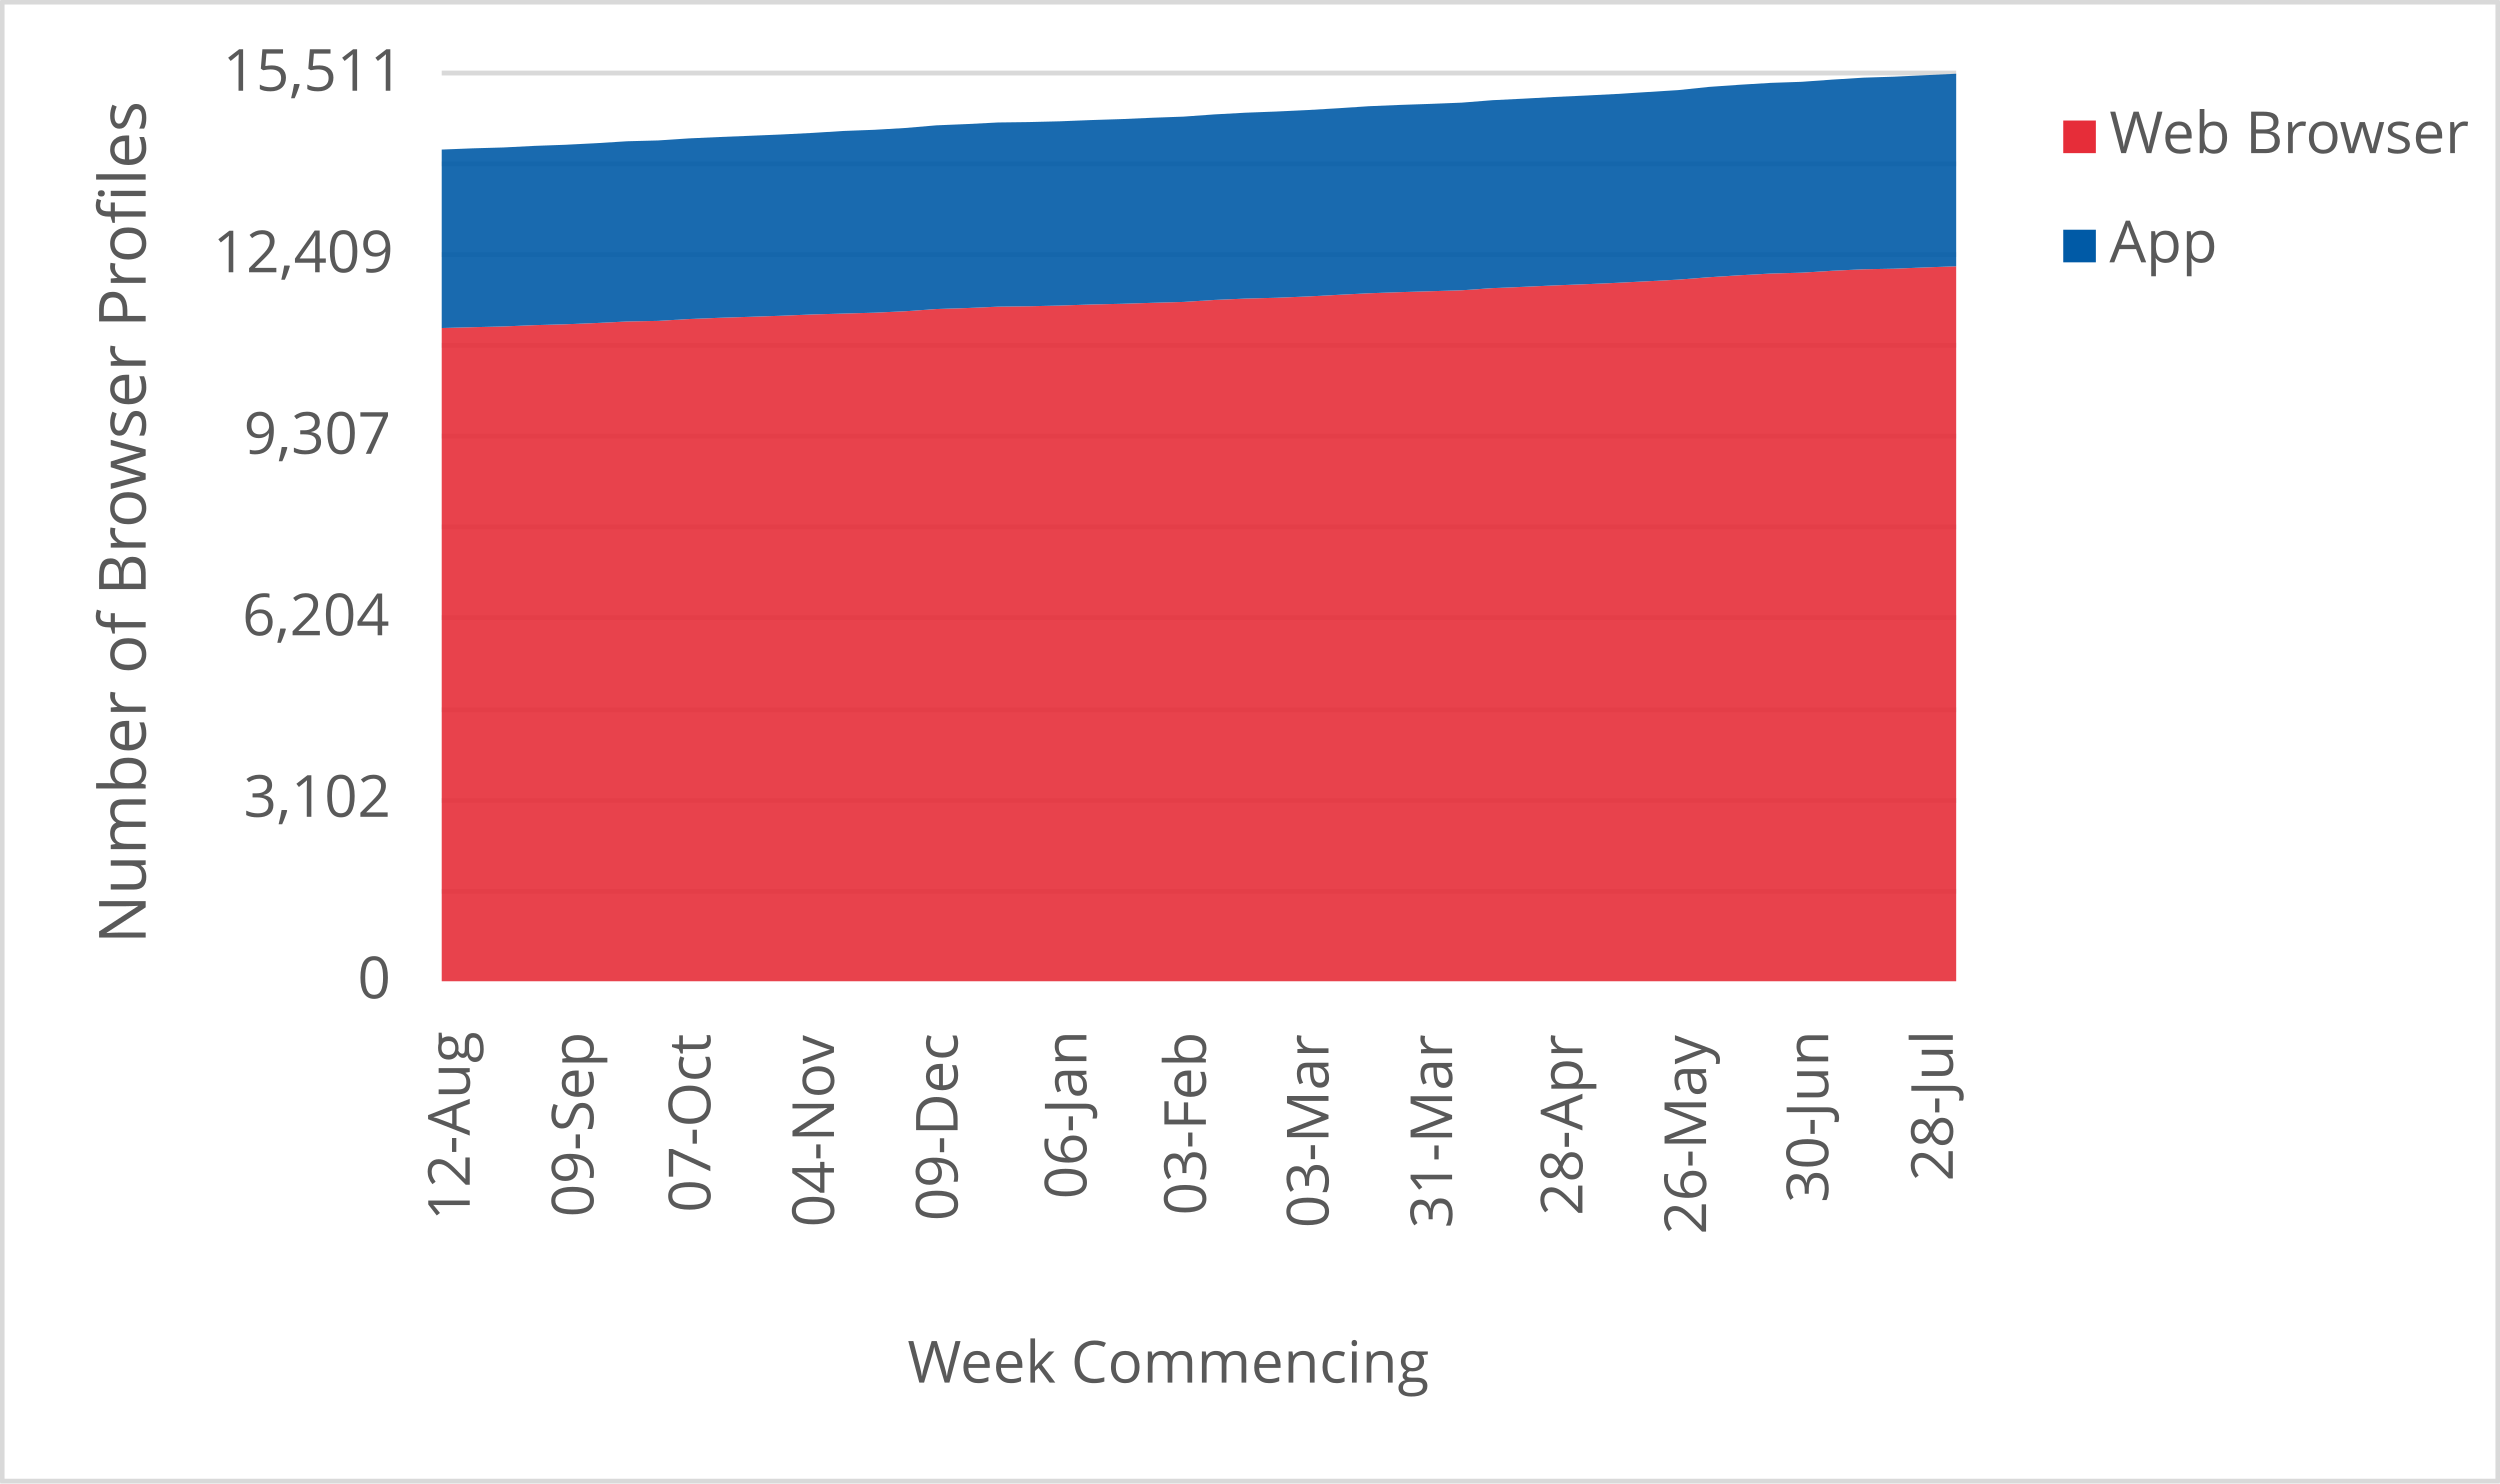
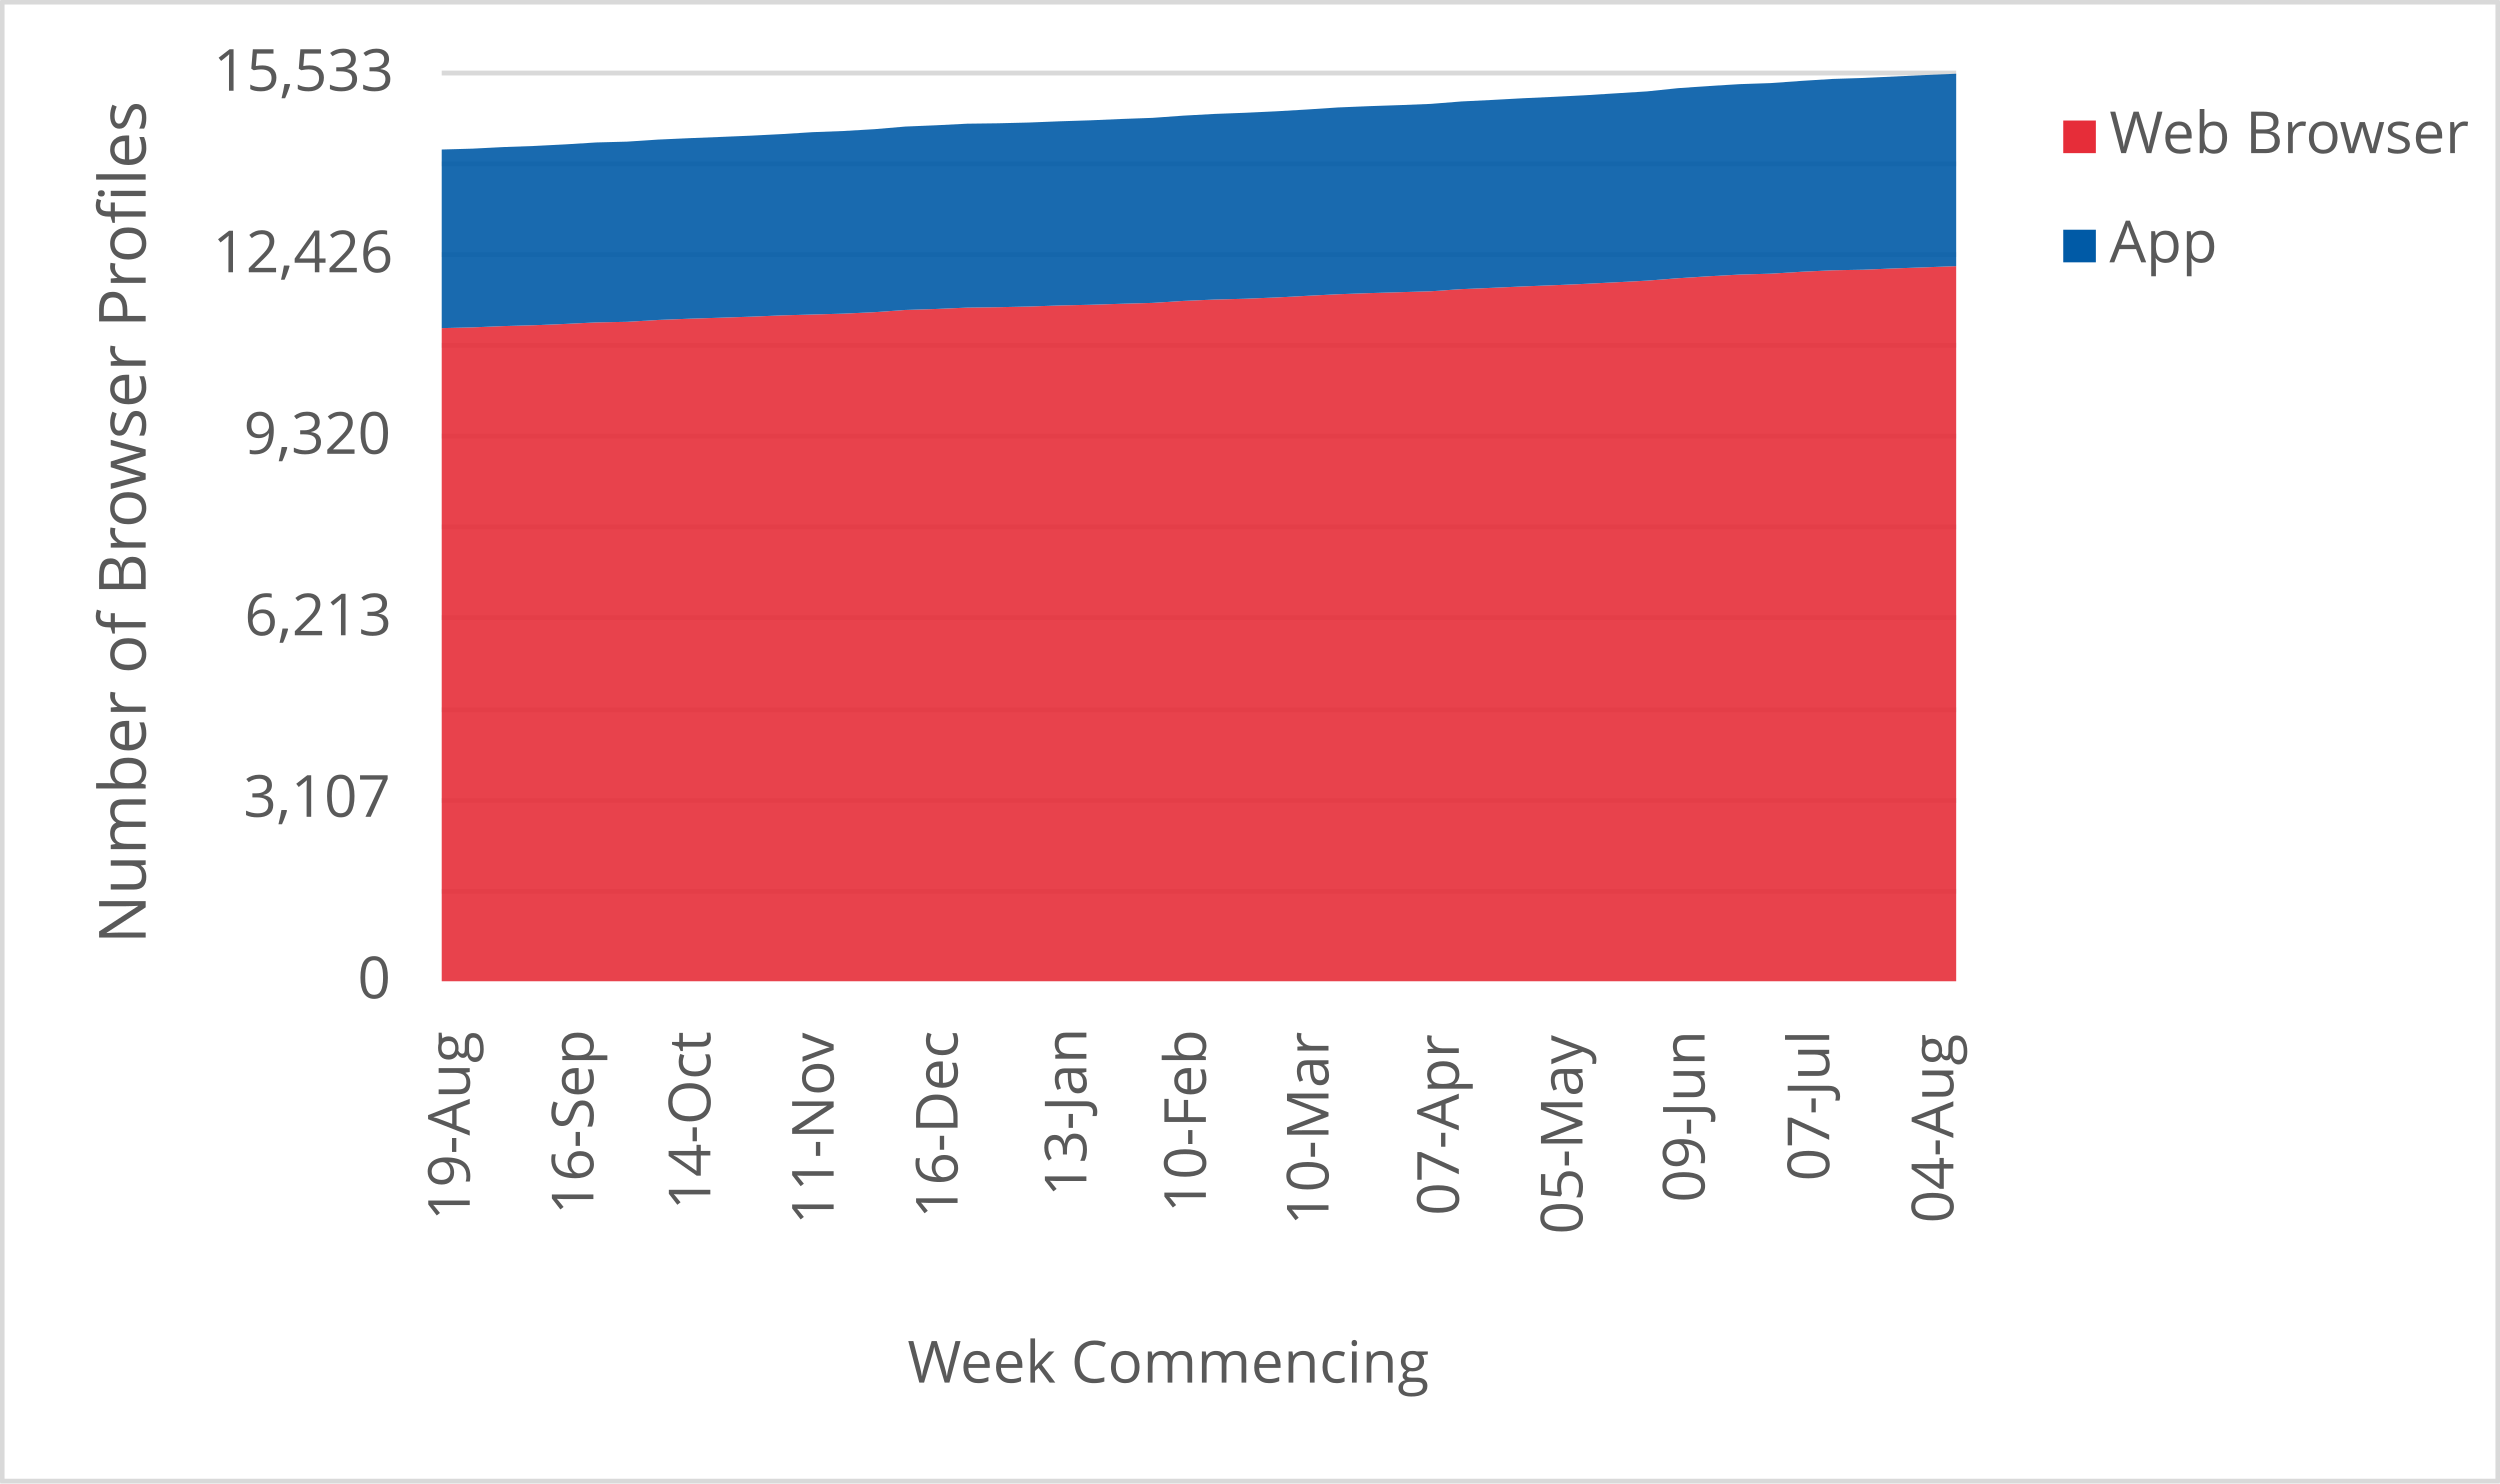
<svg xmlns="http://www.w3.org/2000/svg" width="1763" height="1046" xml:space="preserve" overflow="hidden">
  <defs>
    <clipPath id="clip0">
      <rect x="2917" y="346" width="1763" height="1046" />
    </clipPath>
  </defs>
  <g clip-path="url(#clip0)" transform="translate(-2917 -346)">
    <rect x="2918" y="347" width="1760" height="1043" fill="#FFFFFF" />
    <g>
      <path d="    M3228.5 974.532 4296.5 974.532    M3228.5 910.53 4296.5 910.53    M3228.5 846.528 4296.5 846.528    M3228.5 781.526 4296.5 781.526    M3228.5 717.524 4296.5 717.524    M3228.5 653.522 4296.5 653.522    M3228.5 589.52 4296.5 589.52    M3228.5 525.517 4296.5 525.517    M3228.5 461.515 4296.5 461.515    M3228.5 397.5 4296.5 397.5" stroke="#D9D9D9" stroke-width="3.438" stroke-linejoin="round" stroke-miterlimit="10" fill="none" />
    </g>
    <g>
      <path d="M 1038.5 4296.5 1038.5" stroke="#D9D9D9" stroke-width="3.438" stroke-linejoin="round" stroke-miterlimit="10" fill="none" fill-rule="evenodd" />
    </g>
    <g>
-       <text fill="#595959" font-family="Verdana,Open Sans,DejaVu Sans,sans-serif" font-weight="400" font-size="41" transform="matrix(6.12323e-17 -1 1 6.12323e-17 3248.269 1206.906)">12-Aug</text>
+       <text fill="#595959" font-family="Verdana,Open Sans,DejaVu Sans,sans-serif" font-weight="400" font-size="41" transform="matrix(6.12323e-17 -1 1 6.12323e-17 3248.269 1206.906)">19-Aug</text>
    </g>
    <g>
-       <text fill="#595959" font-family="Verdana,Open Sans,DejaVu Sans,sans-serif" font-weight="400" font-size="41" transform="matrix(6.12323e-17 -1 1 6.12323e-17 3335.473 1204.383)">09-Sep</text>
+       <text fill="#595959" font-family="Verdana,Open Sans,DejaVu Sans,sans-serif" font-weight="400" font-size="41" transform="matrix(6.12323e-17 -1 1 6.12323e-17 3335.453 1202.662)">16-Sep</text>
    </g>
    <g>
-       <text fill="#595959" font-family="Verdana,Open Sans,DejaVu Sans,sans-serif" font-weight="400" font-size="41" transform="matrix(6.12323e-17 -1 1 6.12323e-17 3417.932 1201.1)">07-Oct</text>
+       <text fill="#595959" font-family="Verdana,Open Sans,DejaVu Sans,sans-serif" font-weight="400" font-size="41" transform="matrix(6.12323e-17 -1 1 6.12323e-17 3417.932 1199.378)">14-Oct</text>
    </g>
    <g>
-       <text fill="#595959" font-family="Verdana,Open Sans,DejaVu Sans,sans-serif" font-weight="400" font-size="41" transform="matrix(6.12323e-17 -1 1 6.12323e-17 3505.116 1211.43)">04-Nov</text>
+       <text fill="#595959" font-family="Verdana,Open Sans,DejaVu Sans,sans-serif" font-weight="400" font-size="41" transform="matrix(6.12323e-17 -1 1 6.12323e-17 3504.885 1209.708)">11-Nov</text>
    </g>
    <g>
-       <text fill="#595959" font-family="Verdana,Open Sans,DejaVu Sans,sans-serif" font-weight="400" font-size="41" transform="matrix(6.12323e-17 -1 1 6.12323e-17 3592.299 1207.086)">09-Dec</text>
+       <text fill="#595959" font-family="Verdana,Open Sans,DejaVu Sans,sans-serif" font-weight="400" font-size="41" transform="matrix(6.12323e-17 -1 1 6.12323e-17 3592.279 1205.364)">16-Dec</text>
    </g>
    <g>
-       <text fill="#595959" font-family="Verdana,Open Sans,DejaVu Sans,sans-serif" font-weight="400" font-size="41" transform="matrix(6.12323e-17 -1 1 6.12323e-17 3683.137 1191.651)">06-Jan</text>
+       <text fill="#595959" font-family="Verdana,Open Sans,DejaVu Sans,sans-serif" font-weight="400" font-size="41" transform="matrix(6.12323e-17 -1 1 6.12323e-17 3683.117 1189.929)">13-Jan</text>
    </g>
    <g>
-       <text fill="#595959" font-family="Verdana,Open Sans,DejaVu Sans,sans-serif" font-weight="400" font-size="41" transform="matrix(6.12323e-17 -1 1 6.12323e-17 3767.377 1203.042)">03-Feb</text>
+       <text fill="#595959" font-family="Verdana,Open Sans,DejaVu Sans,sans-serif" font-weight="400" font-size="41" transform="matrix(6.12323e-17 -1 1 6.12323e-17 3767.377 1201.32)">10-Feb</text>
    </g>
    <g>
-       <text fill="#595959" font-family="Verdana,Open Sans,DejaVu Sans,sans-serif" font-weight="400" font-size="41" transform="matrix(6.12323e-17 -1 1 6.12323e-17 3853.85 1212.011)">03-Mar</text>
+       <text fill="#595959" font-family="Verdana,Open Sans,DejaVu Sans,sans-serif" font-weight="400" font-size="41" transform="matrix(6.12323e-17 -1 1 6.12323e-17 3853.85 1210.289)">10-Mar</text>
    </g>
    <g>
-       <text fill="#595959" font-family="Verdana,Open Sans,DejaVu Sans,sans-serif" font-weight="400" font-size="41" transform="matrix(6.12323e-17 -1 1 6.12323e-17 3941.014 1212.171)">31-Mar</text>
+       <text fill="#595959" font-family="Verdana,Open Sans,DejaVu Sans,sans-serif" font-weight="400" font-size="41" transform="matrix(6.12323e-17 -1 1 6.12323e-17 3945.759 1203.262)">07-Apr</text>
    </g>
    <g>
-       <text fill="#595959" font-family="Verdana,Open Sans,DejaVu Sans,sans-serif" font-weight="400" font-size="41" transform="matrix(6.12323e-17 -1 1 6.12323e-17 4032.922 1203.302)">28-Apr</text>
+       <text fill="#595959" font-family="Verdana,Open Sans,DejaVu Sans,sans-serif" font-weight="400" font-size="41" transform="matrix(6.12323e-17 -1 1 6.12323e-17 4032.942 1216.475)">05-May</text>
    </g>
    <g>
-       <text fill="#595959" font-family="Verdana,Open Sans,DejaVu Sans,sans-serif" font-weight="400" font-size="41" transform="matrix(6.12323e-17 -1 1 6.12323e-17 4120.106 1216.515)">26-May</text>
+       <text fill="#595959" font-family="Verdana,Open Sans,DejaVu Sans,sans-serif" font-weight="400" font-size="41" transform="matrix(6.12323e-17 -1 1 6.12323e-17 4119.055 1194.013)">09-Jun</text>
    </g>
    <g>
-       <text fill="#595959" font-family="Verdana,Open Sans,DejaVu Sans,sans-serif" font-weight="400" font-size="41" transform="matrix(6.12323e-17 -1 1 6.12323e-17 4206.239 1194.173)">30-Jun</text>
+       <text fill="#595959" font-family="Verdana,Open Sans,DejaVu Sans,sans-serif" font-weight="400" font-size="41" transform="matrix(6.12323e-17 -1 1 6.12323e-17 4206.949 1178.999)">07-Jul</text>
    </g>
    <g>
-       <text fill="#595959" font-family="Verdana,Open Sans,DejaVu Sans,sans-serif" font-weight="400" font-size="41" transform="matrix(6.12323e-17 -1 1 6.12323e-17 4294.133 1179.039)">28-Jul</text>
+       <text fill="#595959" font-family="Verdana,Open Sans,DejaVu Sans,sans-serif" font-weight="400" font-size="41" transform="matrix(6.12323e-17 -1 1 6.12323e-17 4294.493 1208.627)">04-Aug</text>
    </g>
    <g>
      <text fill="#595959" font-family="Verdana,Open Sans,DejaVu Sans,sans-serif" font-weight="400" font-size="41" transform="matrix(1 0 0 1 3169.141 1050)">0</text>
    </g>
    <g>
-       <text fill="#595959" font-family="Verdana,Open Sans,DejaVu Sans,sans-serif" font-weight="400" font-size="41" transform="matrix(1 0 0 1 3088.763 922)">3,102</text>
+       <text fill="#595959" font-family="Verdana,Open Sans,DejaVu Sans,sans-serif" font-weight="400" font-size="41" transform="matrix(1 0 0 1 3088.643 922)">3,107</text>
    </g>
    <g>
-       <text fill="#595959" font-family="Verdana,Open Sans,DejaVu Sans,sans-serif" font-weight="400" font-size="41" transform="matrix(1 0 0 1 3087.842 794)">6,204</text>
+       <text fill="#595959" font-family="Verdana,Open Sans,DejaVu Sans,sans-serif" font-weight="400" font-size="41" transform="matrix(1 0 0 1 3089.423 794)">6,213</text>
    </g>
    <g>
-       <text fill="#595959" font-family="Verdana,Open Sans,DejaVu Sans,sans-serif" font-weight="400" font-size="41" transform="matrix(1 0 0 1 3088.883 666)">9,307</text>
+       <text fill="#595959" font-family="Verdana,Open Sans,DejaVu Sans,sans-serif" font-weight="400" font-size="41" transform="matrix(1 0 0 1 3088.843 666)">9,320</text>
    </g>
    <g>
-       <text fill="#595959" font-family="Verdana,Open Sans,DejaVu Sans,sans-serif" font-weight="400" font-size="41" transform="matrix(1 0 0 1 3067.202 538)">12,409</text>
+       <text fill="#595959" font-family="Verdana,Open Sans,DejaVu Sans,sans-serif" font-weight="400" font-size="41" transform="matrix(1 0 0 1 3067.001 538)">12,426</text>
    </g>
    <g>
-       <text fill="#595959" font-family="Verdana,Open Sans,DejaVu Sans,sans-serif" font-weight="400" font-size="41" transform="matrix(1 0 0 1 3074.128 410)">15,511</text>
+       <text fill="#595959" font-family="Verdana,Open Sans,DejaVu Sans,sans-serif" font-weight="400" font-size="41" transform="matrix(1 0 0 1 3067.402 410)">15,533</text>
    </g>
    <g>
      <text fill="#595959" font-family="Verdana,Open Sans,DejaVu Sans,sans-serif" font-weight="400" font-size="41" transform="matrix(1 0 0 1 3556.971 1321)">Week Commencing</text>
    </g>
    <g>
      <text fill="#595959" font-family="Verdana,Open Sans,DejaVu Sans,sans-serif" font-weight="400" font-size="46" transform="matrix(6.12323e-17 -1 1 6.12323e-17 3019.73 1011.674)">Number of Browser Profiles</text>
    </g>
    <rect x="2918.5" y="347.5" width="1760" height="1043" stroke="#D9D9D9" stroke-width="3.438" stroke-linejoin="round" stroke-miterlimit="10" fill="none" />
    <g>
-       <path d="M3228.5 1038 3250.296 1038 3272.092 1038 3293.888 1038 3315.684 1038 3337.48 1038 3359.276 1038 3381.071 1038 3402.867 1038 3424.663 1038 3446.459 1038 3468.255 1038 3490.051 1038 3511.847 1038 3533.643 1038 3555.439 1038 3577.235 1038 3599.031 1038 3620.827 1038 3642.622 1038 3664.418 1038 3686.214 1038 3708.01 1038 3729.806 1038 3751.602 1038 3773.398 1038 3795.194 1038 3816.99 1038 3838.786 1038 3860.582 1038 3882.378 1038 3904.173 1038 3925.969 1038 3947.765 1038 3969.561 1038 3991.357 1038 4013.153 1038 4034.949 1038 4056.745 1038 4078.541 1038 4100.337 1038 4122.133 1038 4143.929 1038 4165.724 1038 4187.52 1038 4209.316 1038 4231.112 1038 4252.908 1038 4274.704 1038 4296.5 1038 4296.5 533.79 4274.704 534.574 4252.908 535.482 4231.112 535.894 4209.316 536.926 4187.52 538.288 4165.724 538.906 4143.929 540.103 4122.133 541.506 4100.337 543.198 4078.541 544.353 4056.745 545.467 4034.949 546.416 4013.153 547.282 3991.357 548.273 3969.561 549.18 3947.765 550.707 3925.969 551.367 3904.173 552.027 3882.378 552.811 3860.582 553.925 3838.786 555.081 3816.99 555.989 3795.194 556.566 3773.398 557.515 3751.602 558.918 3729.806 559.537 3708.01 560.238 3686.214 560.734 3664.418 561.476 3642.622 561.971 3620.827 562.26 3599.031 563.209 3577.235 563.911 3555.439 565.479 3533.643 566.51 3511.847 567.129 3490.051 567.748 3468.255 568.656 3446.459 569.398 3424.663 570.1 3402.867 570.966 3381.071 572.287 3359.276 572.699 3337.48 573.772 3315.684 574.68 3293.888 575.299 3272.092 576.206 3250.296 576.743 3228.5 577.32 3228.5 1038Z" fill="#e62d39" opacity="0.9" />
+       <path d="M3228.5 1038 3250.296 1038 3272.092 1038 3293.888 1038 3315.684 1038 3337.48 1038 3359.276 1038 3381.071 1038 3402.867 1038 3424.663 1038 3446.459 1038 3468.255 1038 3490.051 1038 3511.847 1038 3533.643 1038 3555.439 1038 3577.235 1038 3599.031 1038 3620.827 1038 3642.622 1038 3664.418 1038 3686.214 1038 3708.01 1038 3729.806 1038 3751.602 1038 3773.398 1038 3795.194 1038 3816.99 1038 3838.786 1038 3860.582 1038 3882.378 1038 3904.173 1038 3925.969 1038 3947.765 1038 3969.561 1038 3991.357 1038 4013.153 1038 4034.949 1038 4056.745 1038 4078.541 1038 4100.337 1038 4122.133 1038 4143.929 1038 4165.724 1038 4187.52 1038 4209.316 1038 4231.112 1038 4252.908 1038 4274.704 1038 4296.5 1038 4296.5 533.68 4274.704 534.504 4252.908 535.287 4231.112 536.194 4209.316 536.606 4187.52 537.636 4165.724 538.995 4143.929 539.613 4122.133 540.808 4100.337 542.209 4078.541 543.898 4056.745 545.052 4034.949 546.165 4013.153 547.112 3991.357 547.977 3969.561 548.966 3947.765 549.873 3925.969 551.397 3904.173 552.057 3882.378 552.716 3860.582 553.499 3838.786 554.611 3816.99 555.765 3795.194 556.671 3773.398 557.248 3751.602 558.196 3729.806 559.597 3708.01 560.215 3686.214 560.915 3664.418 561.41 3642.622 562.151 3620.827 562.646 3599.031 562.934 3577.235 563.882 3555.439 564.582 3533.643 566.148 3511.847 567.178 3490.051 567.796 3468.255 568.414 3446.459 569.32 3424.663 570.062 3402.867 570.763 3381.071 571.628 3359.276 572.946 3337.48 573.358 3315.684 574.43 3293.888 575.336 3272.092 575.954 3250.296 576.86 3228.5 577.396 3228.5 1038Z" fill="#e62d39" opacity="0.9" />
    </g>
    <g>
-       <path d="M3228.5 577.32 3250.296 576.743 3272.092 576.206 3293.888 575.299 3315.684 574.68 3337.48 573.772 3359.276 572.699 3381.071 572.287 3402.867 570.966 3424.663 570.1 3446.459 569.398 3468.255 568.656 3490.051 567.748 3511.847 567.129 3533.643 566.51 3555.439 565.479 3577.235 563.911 3599.031 563.209 3620.827 562.26 3642.622 561.971 3664.418 561.476 3686.214 560.734 3708.01 560.238 3729.806 559.537 3751.602 558.918 3773.398 557.515 3795.194 556.566 3816.99 555.989 3838.786 555.081 3860.582 553.925 3882.378 552.811 3904.173 552.027 3925.969 551.367 3947.765 550.707 3969.561 549.18 3991.357 548.273 4013.153 547.282 4034.949 546.416 4056.745 545.467 4078.541 544.353 4100.337 543.198 4122.133 541.506 4143.929 540.103 4165.724 538.906 4187.52 538.288 4209.316 536.926 4231.112 535.894 4252.908 535.482 4274.704 534.574 4296.5 533.79 4296.5 398 4274.704 399.032 4252.908 400.063 4231.112 400.764 4209.316 402.126 4187.52 403.694 4165.724 404.437 4143.929 405.757 4122.133 407.284 4100.337 409.553 4078.541 410.915 4056.745 412.276 4034.949 413.39 4013.153 414.381 3991.357 415.577 3969.561 416.65 3947.765 418.383 3925.969 419.249 3904.173 419.992 3882.378 420.9 3860.582 422.344 3838.786 423.623 3816.99 424.655 3795.194 425.48 3773.398 426.676 3751.602 428.244 3729.806 429.028 3708.01 429.977 3686.214 430.679 3664.418 431.545 3642.622 432.082 3620.827 432.37 3599.031 433.484 3577.235 434.392 3555.439 436.249 3533.643 437.528 3511.847 438.353 3490.051 439.715 3468.255 440.829 3446.459 441.737 3424.663 442.603 3402.867 443.593 3381.071 445.038 3359.276 445.615 3337.48 446.977 3315.684 448.091 3293.888 448.875 3272.092 449.989 3250.296 450.608 3228.5 451.474 3228.5 577.32Z" fill="#005aa6" opacity="0.9" />
+       <path d="M3228.5 577.396 3250.296 576.86 3272.092 575.954 3293.888 575.336 3315.684 574.43 3337.48 573.358 3359.276 572.946 3381.071 571.628 3402.867 570.763 3424.663 570.062 3446.459 569.32 3468.255 568.414 3490.051 567.796 3511.847 567.178 3533.643 566.148 3555.439 564.582 3577.235 563.882 3599.031 562.934 3620.827 562.646 3642.622 562.151 3664.418 561.41 3686.214 560.915 3708.01 560.215 3729.806 559.597 3751.602 558.196 3773.398 557.248 3795.194 556.671 3816.99 555.765 3838.786 554.611 3860.582 553.499 3882.378 552.716 3904.173 552.057 3925.969 551.397 3947.765 549.873 3969.561 548.966 3991.357 547.977 4013.153 547.112 4034.949 546.165 4056.745 545.052 4078.541 543.898 4100.337 542.209 4122.133 540.808 4143.929 539.613 4165.724 538.995 4187.52 537.636 4209.316 536.606 4231.112 536.194 4252.908 535.287 4274.704 534.504 4296.5 533.68 4296.5 398 4274.704 398.906 4252.908 399.937 4231.112 400.967 4209.316 401.667 4187.52 403.027 4165.724 404.592 4143.929 405.334 4122.133 406.653 4100.337 408.177 4078.541 410.443 4056.745 411.803 4034.949 413.163 4013.153 414.275 3991.357 415.264 3969.561 416.459 3947.765 417.53 3925.969 419.261 3904.173 420.126 3882.378 420.867 3860.582 421.774 3838.786 423.216 3816.99 424.493 3795.194 425.523 3773.398 426.347 3751.602 427.542 3729.806 429.108 3708.01 429.891 3686.214 430.838 3664.418 431.539 3642.622 432.404 3620.827 432.94 3599.031 433.228 3577.235 434.341 3555.439 435.247 3533.643 437.101 3511.847 438.379 3490.051 439.203 3468.255 440.562 3446.459 441.675 3424.663 442.581 3402.867 443.446 3381.071 444.435 3359.276 445.877 3337.48 446.454 3315.684 447.814 3293.888 448.926 3272.092 449.709 3250.296 450.822 3228.5 451.44 3228.5 577.396Z" fill="#005aa6" opacity="0.9" />
    </g>
    <g>
      <rect x="4372" y="431" width="23" height="23" fill="#e62d39" />
    </g>
    <g>
      <text fill="#595959" font-family="Verdana,Open Sans,DejaVu Sans,sans-serif" font-weight="400" font-size="41" transform="matrix(1 0 0 1 4404.56 454)">Web Browser</text>
    </g>
    <g>
      <rect x="4372" y="508" width="23" height="23" fill="#005aa6" />
    </g>
    <g>
      <text fill="#595959" font-family="Verdana,Open Sans,DejaVu Sans,sans-serif" font-weight="400" font-size="41" transform="matrix(1 0 0 1 4404.56 531)">App</text>
    </g>
  </g>
</svg>
